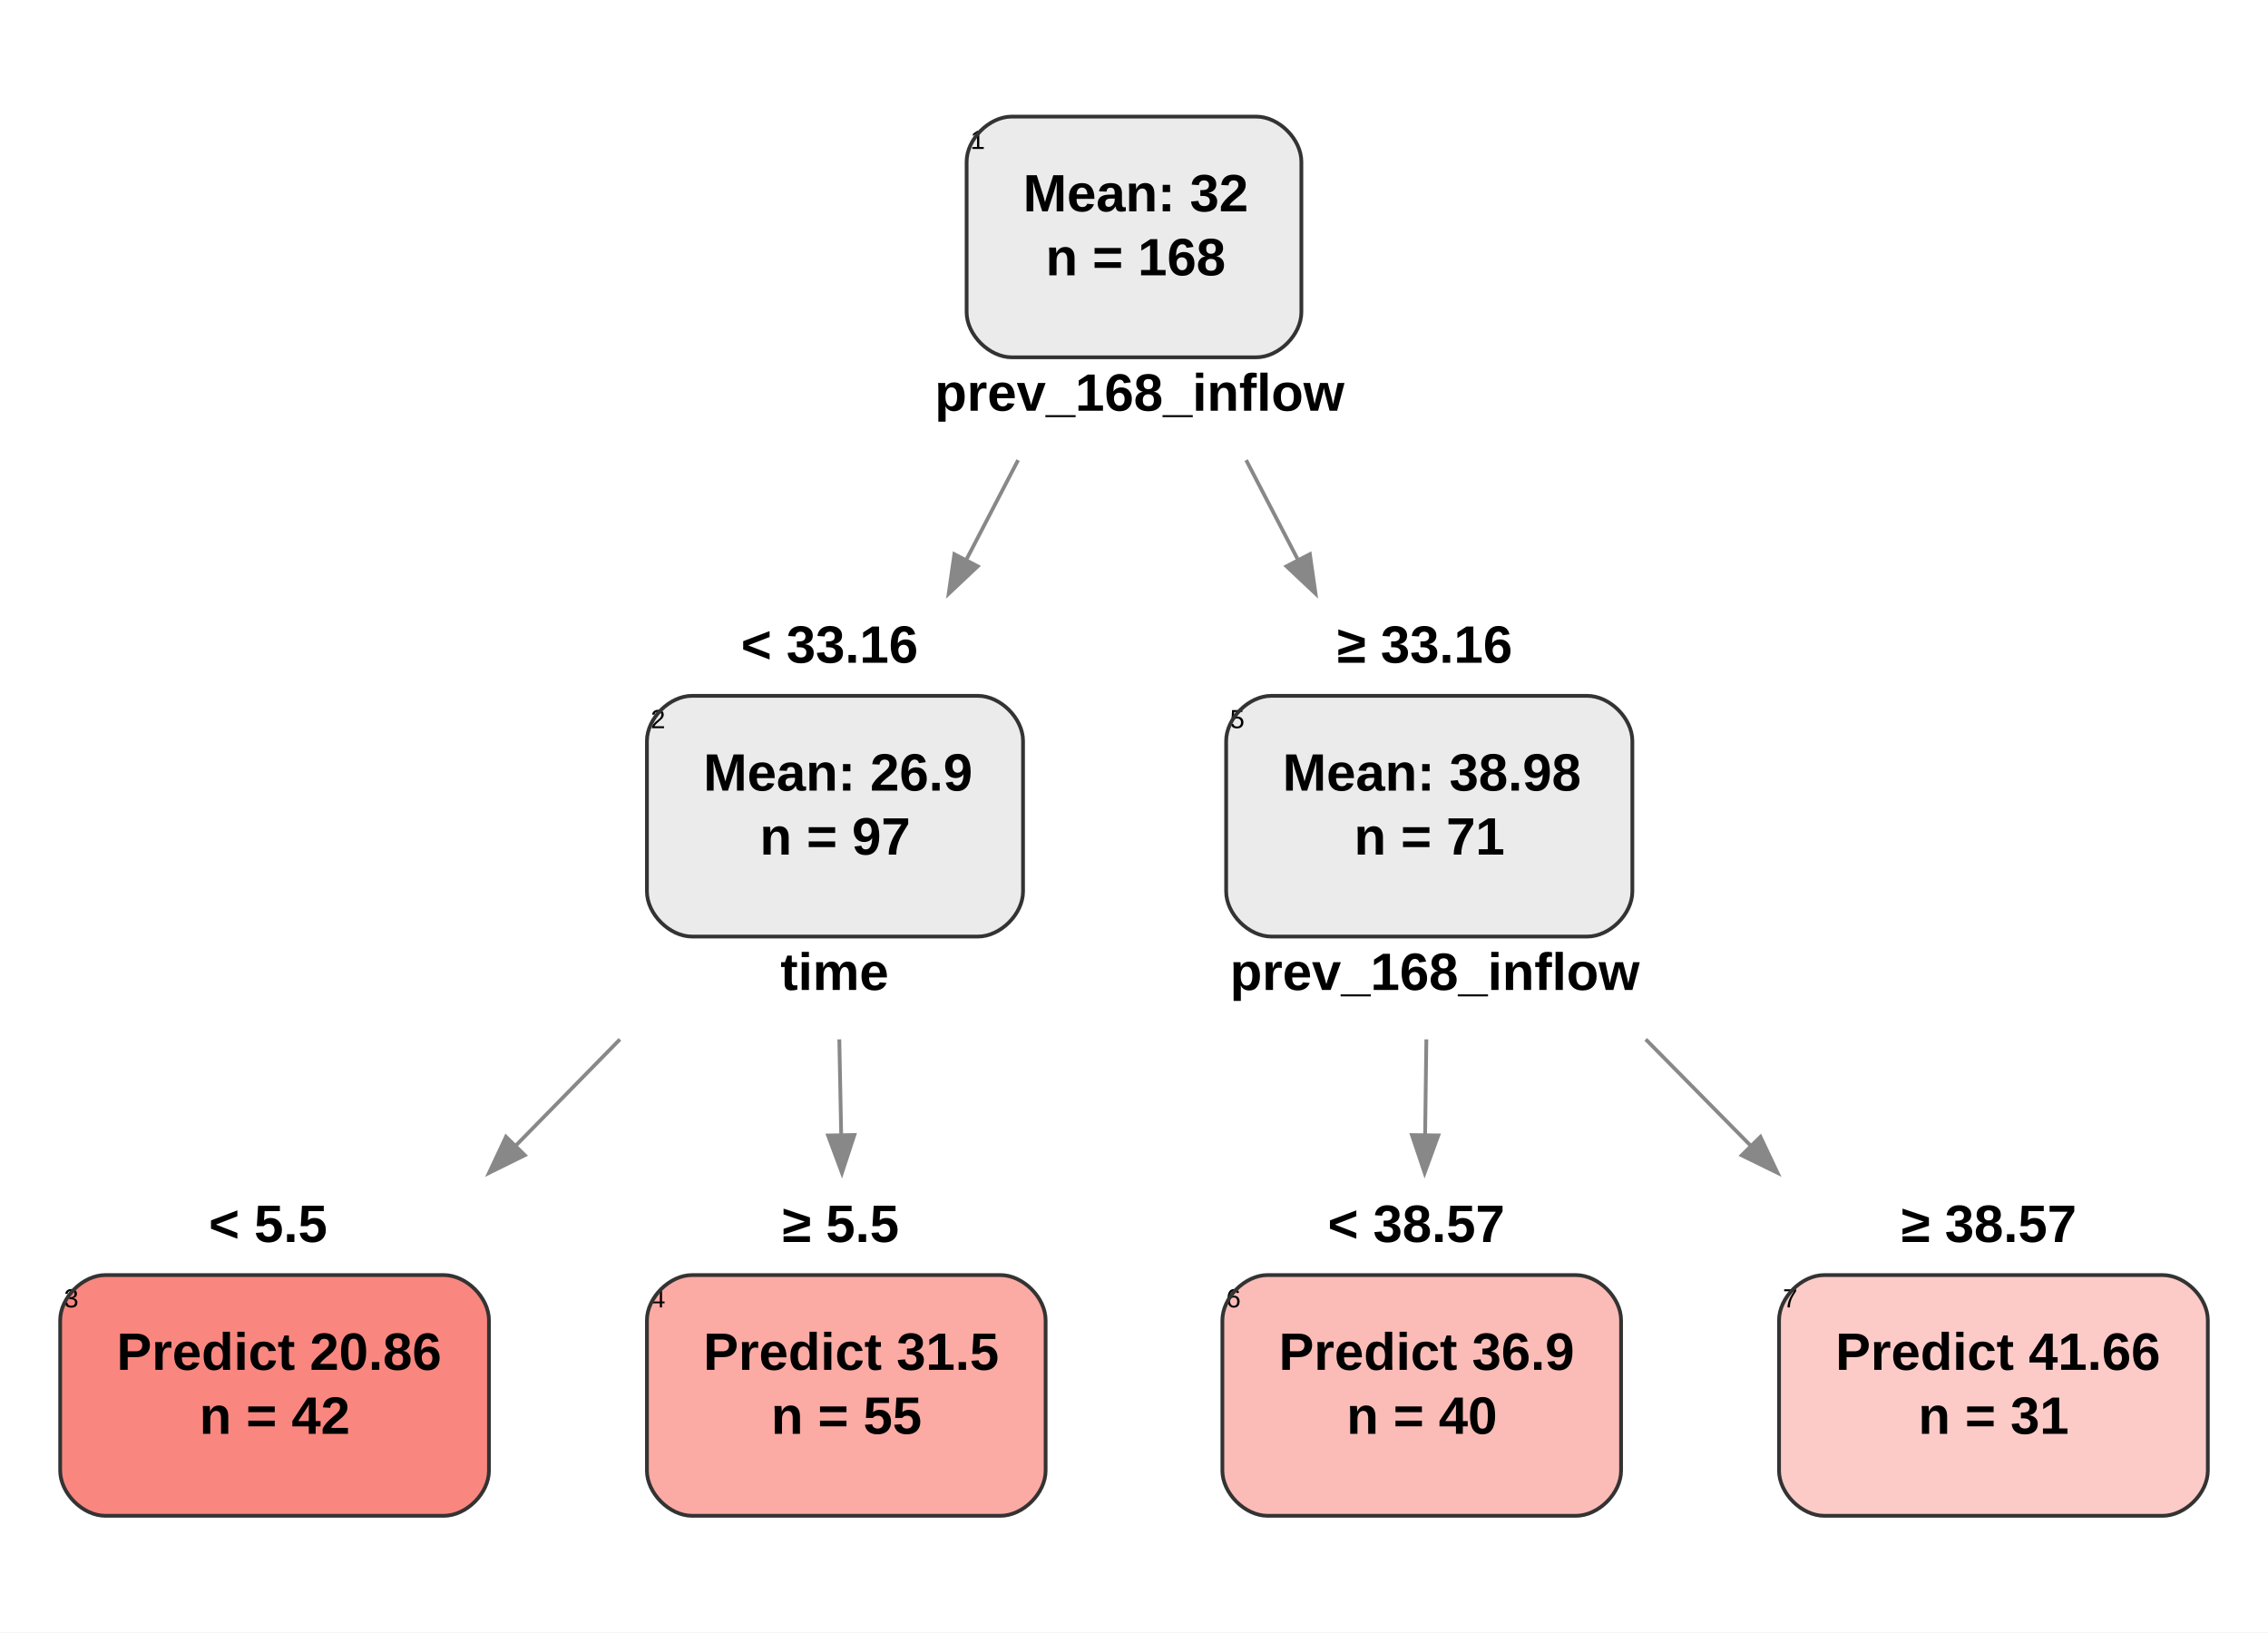
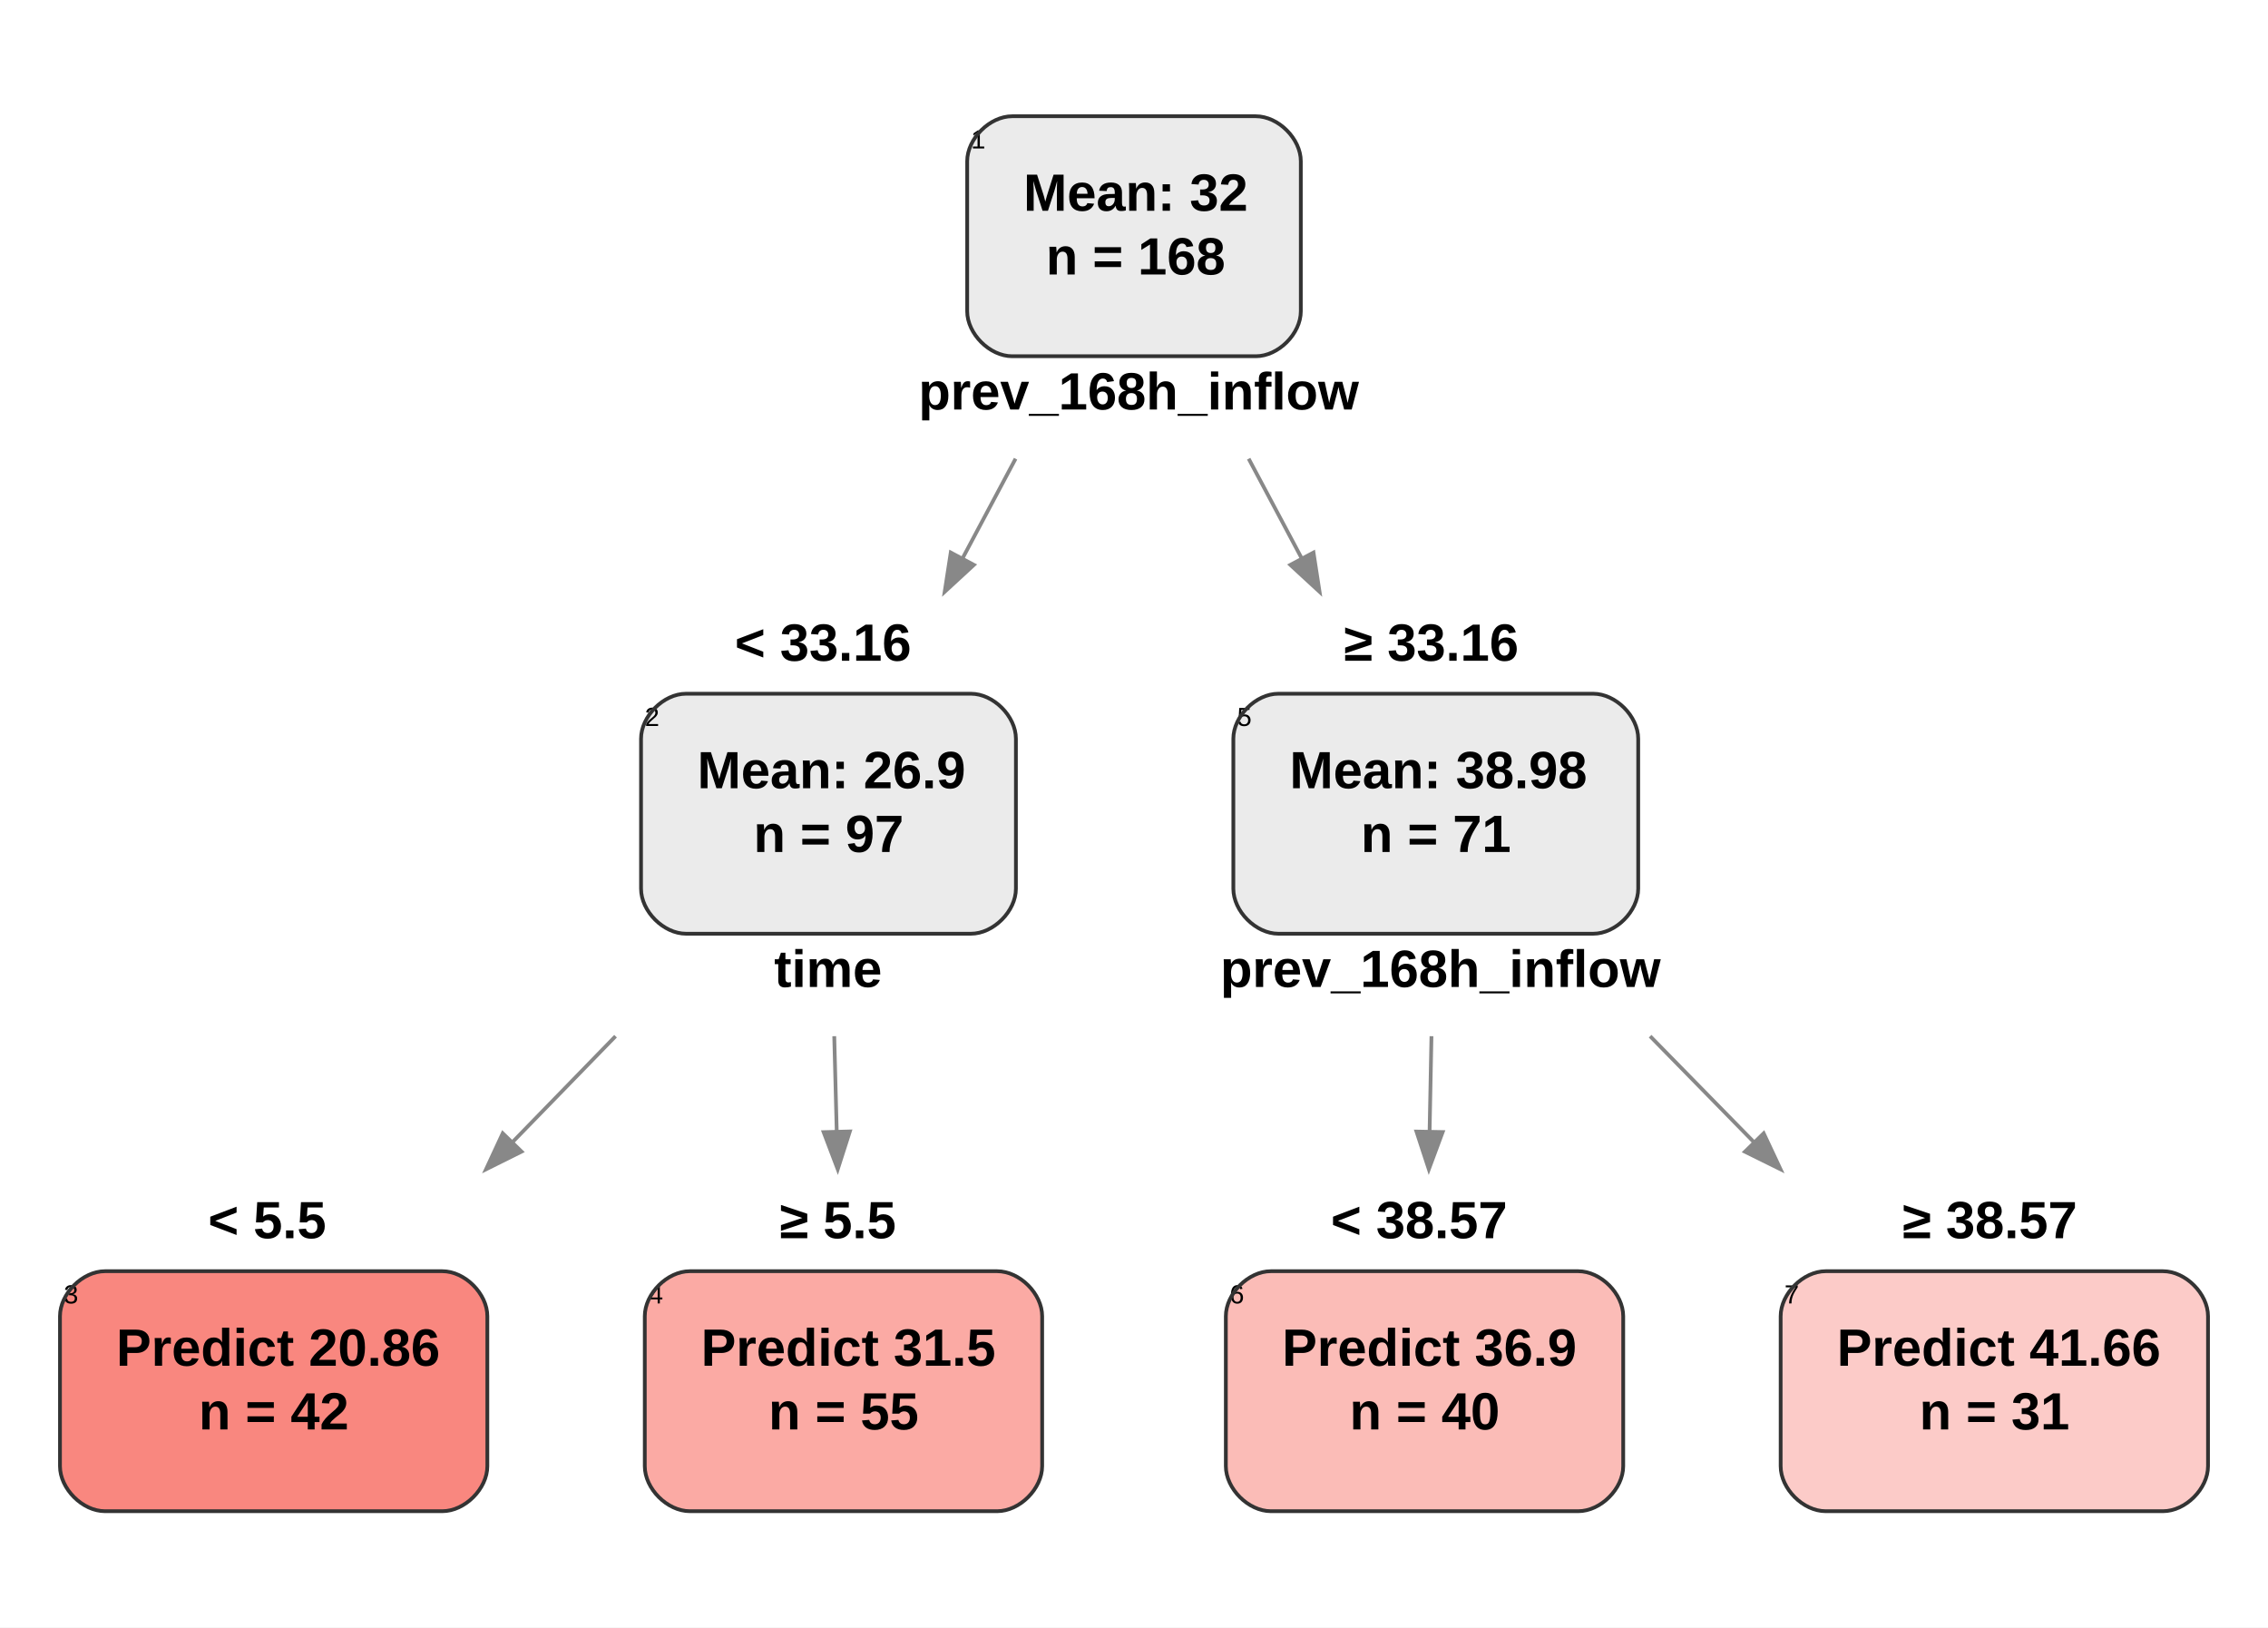
- <svg xmlns="http://www.w3.org/2000/svg" width="603pt" height="434pt" viewBox="0.00 0.00 603.00 434.00">
+ <svg xmlns="http://www.w3.org/2000/svg" width="605pt" height="434pt" viewBox="0.00 0.00 605.00 434.00">
  <g id="graph0" class="graph" transform="scale(1 1) rotate(0) translate(4 430)">
-     <polygon fill="white" stroke="transparent" points="-4,4 -4,-430 599,-430 599,4 -4,4" />
+     <polygon fill="white" stroke="transparent" points="-4,4 -4,-430 601,-430 601,4 -4,4" />
    <g id="node1" class="node">
-       <text text-anchor="start" x="295.5" y="-407.8" font-family="Arial" font-weight="bold" font-size="14.00"> </text>
-       <text text-anchor="start" x="232" y="-363.3" font-family="Arial" font-size="14.00">     </text>
-       <path fill="#ebebeb" stroke="transparent" d="M265,-335C265,-335 330,-335 330,-335 336,-335 342,-341 342,-347 342,-347 342,-387 342,-387 342,-393 336,-399 330,-399 330,-399 265,-399 265,-399 259,-399 253,-393 253,-387 253,-387 253,-347 253,-347 253,-341 259,-335 265,-335" />
-       <text text-anchor="start" x="254" y="-396.4" font-family="Arial" font-size="2.00"> </text>
-       <text text-anchor="start" x="254" y="-390.4" font-family="Arial" font-size="7.00">  1</text>
-       <text text-anchor="start" x="268" y="-373.8" font-family="Arial" font-weight="bold" font-size="14.00">Mean: 32</text>
-       <text text-anchor="start" x="274" y="-356.8" font-family="Arial" font-weight="bold" font-size="14.00">n = 168</text>
-       <text text-anchor="start" x="296" y="-338.8" font-family="Arial" font-size="9.00"> </text>
-       <path fill="none" stroke="#333333" d="M265,-335C265,-335 330,-335 330,-335 336,-335 342,-341 342,-347 342,-347 342,-387 342,-387 342,-393 336,-399 330,-399 330,-399 265,-399 265,-399 259,-399 253,-393 253,-387 253,-387 253,-347 253,-347 253,-341 259,-335 265,-335" />
-       <text text-anchor="start" x="344" y="-363.3" font-family="Arial" font-size="14.00">     </text>
-       <text text-anchor="start" x="244.5" y="-320.8" font-family="Arial" font-weight="bold" font-size="14.00">prev_168_inflow</text>
+       <text text-anchor="start" x="296.5" y="-407.8" font-family="Arial" font-weight="bold" font-size="14.00"> </text>
+       <text text-anchor="start" x="229" y="-363.3" font-family="Arial" font-size="14.00">      </text>
+       <path fill="#ebebeb" stroke="transparent" d="M266,-335C266,-335 331,-335 331,-335 337,-335 343,-341 343,-347 343,-347 343,-387 343,-387 343,-393 337,-399 331,-399 331,-399 266,-399 266,-399 260,-399 254,-393 254,-387 254,-387 254,-347 254,-347 254,-341 260,-335 266,-335" />
+       <text text-anchor="start" x="255" y="-396.4" font-family="Arial" font-size="2.00"> </text>
+       <text text-anchor="start" x="255" y="-390.4" font-family="Arial" font-size="7.00">  1</text>
+       <text text-anchor="start" x="269" y="-373.8" font-family="Arial" font-weight="bold" font-size="14.00">Mean: 32</text>
+       <text text-anchor="start" x="275" y="-356.8" font-family="Arial" font-weight="bold" font-size="14.00">n = 168</text>
+       <text text-anchor="start" x="297" y="-338.8" font-family="Arial" font-size="9.00"> </text>
+       <path fill="none" stroke="#333333" d="M266,-335C266,-335 331,-335 331,-335 337,-335 343,-341 343,-347 343,-347 343,-387 343,-387 343,-393 337,-399 331,-399 331,-399 266,-399 266,-399 260,-399 254,-393 254,-387 254,-387 254,-347 254,-347 254,-341 260,-335 266,-335" />
+       <text text-anchor="start" x="345" y="-363.3" font-family="Arial" font-size="14.00">      </text>
+       <text text-anchor="start" x="241" y="-320.8" font-family="Arial" font-weight="bold" font-size="14.00">prev_168h_inflow</text>
    </g>
    <g id="node2" class="node">
-       <text text-anchor="start" x="193" y="-253.8" font-family="Arial" font-weight="bold" font-size="14.00"> &lt; 33.16</text>
-       <path fill="#ebebeb" stroke="transparent" d="M180,-181C180,-181 256,-181 256,-181 262,-181 268,-187 268,-193 268,-193 268,-233 268,-233 268,-239 262,-245 256,-245 256,-245 180,-245 180,-245 174,-245 168,-239 168,-233 168,-233 168,-193 168,-193 168,-187 174,-181 180,-181" />
-       <text text-anchor="start" x="169" y="-242.4" font-family="Arial" font-size="2.00"> </text>
-       <text text-anchor="start" x="169" y="-236.4" font-family="Arial" font-size="7.00">  2</text>
-       <text text-anchor="start" x="183" y="-219.8" font-family="Arial" font-weight="bold" font-size="14.00">Mean: 26.9</text>
-       <text text-anchor="start" x="198" y="-202.8" font-family="Arial" font-weight="bold" font-size="14.00">n = 97</text>
-       <text text-anchor="start" x="216.5" y="-184.8" font-family="Arial" font-size="9.00"> </text>
-       <path fill="none" stroke="#333333" d="M180,-181C180,-181 256,-181 256,-181 262,-181 268,-187 268,-193 268,-193 268,-233 268,-233 268,-239 262,-245 256,-245 256,-245 180,-245 180,-245 174,-245 168,-239 168,-233 168,-233 168,-193 168,-193 168,-187 174,-181 180,-181" />
-       <text text-anchor="start" x="203.5" y="-166.8" font-family="Arial" font-weight="bold" font-size="14.00">time</text>
+       <text text-anchor="start" x="192" y="-253.8" font-family="Arial" font-weight="bold" font-size="14.00"> &lt; 33.16</text>
+       <path fill="#ebebeb" stroke="transparent" d="M179,-181C179,-181 255,-181 255,-181 261,-181 267,-187 267,-193 267,-193 267,-233 267,-233 267,-239 261,-245 255,-245 255,-245 179,-245 179,-245 173,-245 167,-239 167,-233 167,-233 167,-193 167,-193 167,-187 173,-181 179,-181" />
+       <text text-anchor="start" x="168" y="-242.4" font-family="Arial" font-size="2.00"> </text>
+       <text text-anchor="start" x="168" y="-236.4" font-family="Arial" font-size="7.00">  2</text>
+       <text text-anchor="start" x="182" y="-219.8" font-family="Arial" font-weight="bold" font-size="14.00">Mean: 26.9</text>
+       <text text-anchor="start" x="197" y="-202.8" font-family="Arial" font-weight="bold" font-size="14.00">n = 97</text>
+       <text text-anchor="start" x="215.5" y="-184.8" font-family="Arial" font-size="9.00"> </text>
+       <path fill="none" stroke="#333333" d="M179,-181C179,-181 255,-181 255,-181 261,-181 267,-187 267,-193 267,-193 267,-233 267,-233 267,-239 261,-245 255,-245 255,-245 179,-245 179,-245 173,-245 167,-239 167,-233 167,-233 167,-193 167,-193 167,-187 173,-181 179,-181" />
+       <text text-anchor="start" x="202.5" y="-166.8" font-family="Arial" font-weight="bold" font-size="14.00">time</text>
    </g>
    <g id="edge1" class="edge">
-       <path fill="none" stroke="#888888" d="M266.68,-307.67C262.19,-299.03 257.54,-290.07 252.96,-281.27" />
-       <polygon fill="#888888" stroke="#888888" points="255.95,-279.44 248.24,-272.18 249.74,-282.66 255.95,-279.44" />
+       <path fill="none" stroke="#888888" d="M266.91,-307.67C262.31,-299.03 257.54,-290.07 252.85,-281.27" />
+       <polygon fill="#888888" stroke="#888888" points="255.79,-279.36 248,-272.18 249.62,-282.65 255.79,-279.36" />
    </g>
    <g id="node3" class="node">
-       <text text-anchor="start" x="351.5" y="-253.8" font-family="Arial" font-weight="bold" font-size="14.00"> ≥ 33.16</text>
-       <text text-anchor="start" x="308" y="-209.3" font-family="Arial" font-size="14.00">   </text>
-       <path fill="#ebebeb" stroke="transparent" d="M334,-181C334,-181 418,-181 418,-181 424,-181 430,-187 430,-193 430,-193 430,-233 430,-233 430,-239 424,-245 418,-245 418,-245 334,-245 334,-245 328,-245 322,-239 322,-233 322,-233 322,-193 322,-193 322,-187 328,-181 334,-181" />
-       <text text-anchor="start" x="323" y="-242.4" font-family="Arial" font-size="2.00"> </text>
-       <text text-anchor="start" x="323" y="-236.4" font-family="Arial" font-size="7.00">  5</text>
-       <text text-anchor="start" x="337" y="-219.8" font-family="Arial" font-weight="bold" font-size="14.00">Mean: 38.98</text>
-       <text text-anchor="start" x="356" y="-202.8" font-family="Arial" font-weight="bold" font-size="14.00">n = 71</text>
-       <text text-anchor="start" x="374.5" y="-184.8" font-family="Arial" font-size="9.00"> </text>
-       <path fill="none" stroke="#333333" d="M334,-181C334,-181 418,-181 418,-181 424,-181 430,-187 430,-193 430,-193 430,-233 430,-233 430,-239 424,-245 418,-245 418,-245 334,-245 334,-245 328,-245 322,-239 322,-233 322,-233 322,-193 322,-193 322,-187 328,-181 334,-181" />
-       <text text-anchor="start" x="432" y="-209.3" font-family="Arial" font-size="14.00">   </text>
-       <text text-anchor="start" x="323" y="-166.8" font-family="Arial" font-weight="bold" font-size="14.00">prev_168_inflow</text>
+       <text text-anchor="start" x="354.5" y="-253.8" font-family="Arial" font-weight="bold" font-size="14.00"> ≥ 33.16</text>
+       <text text-anchor="start" x="307" y="-209.3" font-family="Arial" font-size="14.00">    </text>
+       <path fill="#ebebeb" stroke="transparent" d="M337,-181C337,-181 421,-181 421,-181 427,-181 433,-187 433,-193 433,-193 433,-233 433,-233 433,-239 427,-245 421,-245 421,-245 337,-245 337,-245 331,-245 325,-239 325,-233 325,-233 325,-193 325,-193 325,-187 331,-181 337,-181" />
+       <text text-anchor="start" x="326" y="-242.4" font-family="Arial" font-size="2.00"> </text>
+       <text text-anchor="start" x="326" y="-236.4" font-family="Arial" font-size="7.00">  5</text>
+       <text text-anchor="start" x="340" y="-219.8" font-family="Arial" font-weight="bold" font-size="14.00">Mean: 38.98</text>
+       <text text-anchor="start" x="359" y="-202.8" font-family="Arial" font-weight="bold" font-size="14.00">n = 71</text>
+       <text text-anchor="start" x="377.5" y="-184.8" font-family="Arial" font-size="9.00"> </text>
+       <path fill="none" stroke="#333333" d="M337,-181C337,-181 421,-181 421,-181 427,-181 433,-187 433,-193 433,-193 433,-233 433,-233 433,-239 427,-245 421,-245 421,-245 337,-245 337,-245 331,-245 325,-239 325,-233 325,-233 325,-193 325,-193 325,-187 331,-181 337,-181" />
+       <text text-anchor="start" x="435" y="-209.3" font-family="Arial" font-size="14.00">    </text>
+       <text text-anchor="start" x="321.5" y="-166.8" font-family="Arial" font-weight="bold" font-size="14.00">prev_168h_inflow</text>
    </g>
    <g id="edge2" class="edge">
-       <path fill="none" stroke="#888888" d="M327.32,-307.67C331.81,-299.03 336.46,-290.07 341.04,-281.27" />
-       <polygon fill="#888888" stroke="#888888" points="344.26,-282.66 345.76,-272.18 338.05,-279.44 344.26,-282.66" />
+       <path fill="none" stroke="#888888" d="M329.09,-307.67C333.69,-299.03 338.46,-290.07 343.15,-281.27" />
+       <polygon fill="#888888" stroke="#888888" points="346.38,-282.65 348,-272.18 340.21,-279.36 346.38,-282.65" />
    </g>
    <g id="node4" class="node">
      <text text-anchor="start" x="51.5" y="-99.8" font-family="Arial" font-weight="bold" font-size="14.00"> &lt; 5.5</text>
      <path fill="#f8766d" fill-opacity="0.875" stroke="transparent" d="M24,-27C24,-27 114,-27 114,-27 120,-27 126,-33 126,-39 126,-39 126,-79 126,-79 126,-85 120,-91 114,-91 114,-91 24,-91 24,-91 18,-91 12,-85 12,-79 12,-79 12,-39 12,-39 12,-33 18,-27 24,-27" />
      <text text-anchor="start" x="13" y="-88.4" font-family="Arial" font-size="2.00"> </text>
      <text text-anchor="start" x="13" y="-82.4" font-family="Arial" font-size="7.00">  3</text>
      <text text-anchor="start" x="27" y="-65.8" font-family="Arial" font-weight="bold" font-size="14.00">Predict 20.86</text>
      <text text-anchor="start" x="49" y="-48.8" font-family="Arial" font-weight="bold" font-size="14.00">n = 42</text>
      <text text-anchor="start" x="67.5" y="-30.8" font-family="Arial" font-size="9.00"> </text>
      <path fill="none" stroke="#333333" d="M24,-27C24,-27 114,-27 114,-27 120,-27 126,-33 126,-39 126,-39 126,-79 126,-79 126,-85 120,-91 114,-91 114,-91 24,-91 24,-91 18,-91 12,-85 12,-79 12,-79 12,-39 12,-39 12,-33 18,-27 24,-27" />
      <text text-anchor="start" x="67" y="-12.8" font-family="Arial" font-weight="bold" font-size="14.00"> </text>
    </g>
    <g id="edge3" class="edge">
-       <path fill="none" stroke="#888888" d="M160.82,-153.67C151.73,-144.39 142.27,-134.75 133.04,-125.33" />
-       <polygon fill="#888888" stroke="#888888" points="135.53,-122.87 126.03,-118.18 130.53,-127.77 135.53,-122.87" />
+       <path fill="none" stroke="#888888" d="M160.2,-153.67C151.26,-144.49 141.97,-134.94 132.88,-125.6" />
+       <polygon fill="#888888" stroke="#888888" points="135.13,-122.9 125.65,-118.18 130.11,-127.78 135.13,-122.9" />
    </g>
    <g id="node5" class="node">
      <text text-anchor="start" x="204" y="-99.8" font-family="Arial" font-weight="bold" font-size="14.00"> ≥ 5.5</text>
      <path fill="#f8766d" fill-opacity="0.62" stroke="transparent" d="M180,-27C180,-27 262,-27 262,-27 268,-27 274,-33 274,-39 274,-39 274,-79 274,-79 274,-85 268,-91 262,-91 262,-91 180,-91 180,-91 174,-91 168,-85 168,-79 168,-79 168,-39 168,-39 168,-33 174,-27 180,-27" />
      <text text-anchor="start" x="169" y="-88.4" font-family="Arial" font-size="2.00"> </text>
      <text text-anchor="start" x="169" y="-82.4" font-family="Arial" font-size="7.00">  4</text>
      <text text-anchor="start" x="183" y="-65.8" font-family="Arial" font-weight="bold" font-size="14.00">Predict 31.5</text>
      <text text-anchor="start" x="201" y="-48.8" font-family="Arial" font-weight="bold" font-size="14.00">n = 55</text>
      <text text-anchor="start" x="219.5" y="-30.8" font-family="Arial" font-size="9.00"> </text>
      <path fill="none" stroke="#333333" d="M180,-27C180,-27 262,-27 262,-27 268,-27 274,-33 274,-39 274,-39 274,-79 274,-79 274,-85 268,-91 262,-91 262,-91 180,-91 180,-91 174,-91 168,-85 168,-79 168,-79 168,-39 168,-39 168,-33 174,-27 180,-27" />
      <text text-anchor="start" x="219" y="-12.8" font-family="Arial" font-weight="bold" font-size="14.00"> </text>
    </g>
    <g id="edge4" class="edge">
-       <path fill="none" stroke="#888888" d="M219.15,-153.67C219.31,-145.39 219.48,-136.83 219.65,-128.38" />
-       <polygon fill="#888888" stroke="#888888" points="223.15,-128.24 219.85,-118.18 216.16,-128.11 223.15,-128.24" />
+       <path fill="none" stroke="#888888" d="M218.54,-153.67C218.75,-145.39 218.98,-136.83 219.2,-128.38" />
+       <polygon fill="#888888" stroke="#888888" points="222.7,-128.27 219.47,-118.18 215.71,-128.08 222.7,-128.27" />
    </g>
    <g id="node6" class="node">
-       <text text-anchor="start" x="349" y="-99.8" font-family="Arial" font-weight="bold" font-size="14.00"> &lt; 38.57</text>
-       <path fill="#f8766d" fill-opacity="0.49" stroke="transparent" d="M333,-27C333,-27 415,-27 415,-27 421,-27 427,-33 427,-39 427,-39 427,-79 427,-79 427,-85 421,-91 415,-91 415,-91 333,-91 333,-91 327,-91 321,-85 321,-79 321,-79 321,-39 321,-39 321,-33 327,-27 333,-27" />
-       <text text-anchor="start" x="322" y="-88.4" font-family="Arial" font-size="2.00"> </text>
-       <text text-anchor="start" x="322" y="-82.4" font-family="Arial" font-size="7.00">  6</text>
-       <text text-anchor="start" x="336" y="-65.8" font-family="Arial" font-weight="bold" font-size="14.00">Predict 36.9</text>
-       <text text-anchor="start" x="354" y="-48.8" font-family="Arial" font-weight="bold" font-size="14.00">n = 40</text>
-       <text text-anchor="start" x="372.5" y="-30.8" font-family="Arial" font-size="9.00"> </text>
-       <path fill="none" stroke="#333333" d="M333,-27C333,-27 415,-27 415,-27 421,-27 427,-33 427,-39 427,-39 427,-79 427,-79 427,-85 421,-91 415,-91 415,-91 333,-91 333,-91 327,-91 321,-85 321,-79 321,-79 321,-39 321,-39 321,-33 327,-27 333,-27" />
-       <text text-anchor="start" x="372" y="-12.8" font-family="Arial" font-weight="bold" font-size="14.00"> </text>
+       <text text-anchor="start" x="351" y="-99.8" font-family="Arial" font-weight="bold" font-size="14.00"> &lt; 38.57</text>
+       <path fill="#f8766d" fill-opacity="0.49" stroke="transparent" d="M335,-27C335,-27 417,-27 417,-27 423,-27 429,-33 429,-39 429,-39 429,-79 429,-79 429,-85 423,-91 417,-91 417,-91 335,-91 335,-91 329,-91 323,-85 323,-79 323,-79 323,-39 323,-39 323,-33 329,-27 335,-27" />
+       <text text-anchor="start" x="324" y="-88.4" font-family="Arial" font-size="2.00"> </text>
+       <text text-anchor="start" x="324" y="-82.4" font-family="Arial" font-size="7.00">  6</text>
+       <text text-anchor="start" x="338" y="-65.8" font-family="Arial" font-weight="bold" font-size="14.00">Predict 36.9</text>
+       <text text-anchor="start" x="356" y="-48.8" font-family="Arial" font-weight="bold" font-size="14.00">n = 40</text>
+       <text text-anchor="start" x="374.5" y="-30.8" font-family="Arial" font-size="9.00"> </text>
+       <path fill="none" stroke="#333333" d="M335,-27C335,-27 417,-27 417,-27 423,-27 429,-33 429,-39 429,-39 429,-79 429,-79 429,-85 423,-91 417,-91 417,-91 335,-91 335,-91 329,-91 323,-85 323,-79 323,-79 323,-39 323,-39 323,-33 329,-27 335,-27" />
+       <text text-anchor="start" x="374" y="-12.8" font-family="Arial" font-weight="bold" font-size="14.00"> </text>
    </g>
    <g id="edge5" class="edge">
-       <path fill="none" stroke="#888888" d="M375.23,-153.67C375.12,-145.39 375.01,-136.83 374.9,-128.38" />
-       <polygon fill="#888888" stroke="#888888" points="378.4,-128.13 374.77,-118.18 371.4,-128.22 378.4,-128.13" />
+       <path fill="none" stroke="#888888" d="M377.85,-153.67C377.69,-145.39 377.52,-136.83 377.35,-128.38" />
+       <polygon fill="#888888" stroke="#888888" points="380.84,-128.11 377.15,-118.18 373.85,-128.24 380.84,-128.11" />
    </g>
    <g id="node7" class="node">
-       <text text-anchor="start" x="501.5" y="-99.8" font-family="Arial" font-weight="bold" font-size="14.00"> ≥ 38.57</text>
-       <path fill="#f8766d" fill-opacity="0.376" stroke="transparent" d="M481,-27C481,-27 571,-27 571,-27 577,-27 583,-33 583,-39 583,-39 583,-79 583,-79 583,-85 577,-91 571,-91 571,-91 481,-91 481,-91 475,-91 469,-85 469,-79 469,-79 469,-39 469,-39 469,-33 475,-27 481,-27" />
-       <text text-anchor="start" x="470" y="-88.4" font-family="Arial" font-size="2.00"> </text>
-       <text text-anchor="start" x="470" y="-82.4" font-family="Arial" font-size="7.00">  7</text>
-       <text text-anchor="start" x="484" y="-65.8" font-family="Arial" font-weight="bold" font-size="14.00">Predict 41.66</text>
-       <text text-anchor="start" x="506" y="-48.8" font-family="Arial" font-weight="bold" font-size="14.00">n = 31</text>
-       <text text-anchor="start" x="524.5" y="-30.8" font-family="Arial" font-size="9.00"> </text>
-       <path fill="none" stroke="#333333" d="M481,-27C481,-27 571,-27 571,-27 577,-27 583,-33 583,-39 583,-39 583,-79 583,-79 583,-85 577,-91 571,-91 571,-91 481,-91 481,-91 475,-91 469,-85 469,-79 469,-79 469,-39 469,-39 469,-33 475,-27 481,-27" />
-       <text text-anchor="start" x="524" y="-12.8" font-family="Arial" font-weight="bold" font-size="14.00"> </text>
+       <text text-anchor="start" x="503.5" y="-99.8" font-family="Arial" font-weight="bold" font-size="14.00"> ≥ 38.57</text>
+       <path fill="#f8766d" fill-opacity="0.376" stroke="transparent" d="M483,-27C483,-27 573,-27 573,-27 579,-27 585,-33 585,-39 585,-39 585,-79 585,-79 585,-85 579,-91 573,-91 573,-91 483,-91 483,-91 477,-91 471,-85 471,-79 471,-79 471,-39 471,-39 471,-33 477,-27 483,-27" />
+       <text text-anchor="start" x="472" y="-88.4" font-family="Arial" font-size="2.00"> </text>
+       <text text-anchor="start" x="472" y="-82.4" font-family="Arial" font-size="7.00">  7</text>
+       <text text-anchor="start" x="486" y="-65.8" font-family="Arial" font-weight="bold" font-size="14.00">Predict 41.66</text>
+       <text text-anchor="start" x="508" y="-48.8" font-family="Arial" font-weight="bold" font-size="14.00">n = 31</text>
+       <text text-anchor="start" x="526.5" y="-30.8" font-family="Arial" font-size="9.00"> </text>
+       <path fill="none" stroke="#333333" d="M483,-27C483,-27 573,-27 573,-27 579,-27 585,-33 585,-39 585,-39 585,-79 585,-79 585,-85 579,-91 573,-91 573,-91 483,-91 483,-91 477,-91 471,-85 471,-79 471,-79 471,-39 471,-39 471,-33 477,-27 483,-27" />
+       <text text-anchor="start" x="526" y="-12.8" font-family="Arial" font-weight="bold" font-size="14.00"> </text>
    </g>
    <g id="edge6" class="edge">
-       <path fill="none" stroke="#888888" d="M433.56,-153.67C442.72,-144.39 452.23,-134.75 461.53,-125.33" />
-       <polygon fill="#888888" stroke="#888888" points="464.06,-127.75 468.59,-118.18 459.07,-122.84 464.06,-127.75" />
+       <path fill="none" stroke="#888888" d="M436.18,-153.67C445.27,-144.39 454.73,-134.75 463.96,-125.33" />
+       <polygon fill="#888888" stroke="#888888" points="466.47,-127.77 470.97,-118.18 461.47,-122.87 466.47,-127.77" />
    </g>
  </g>
</svg>
